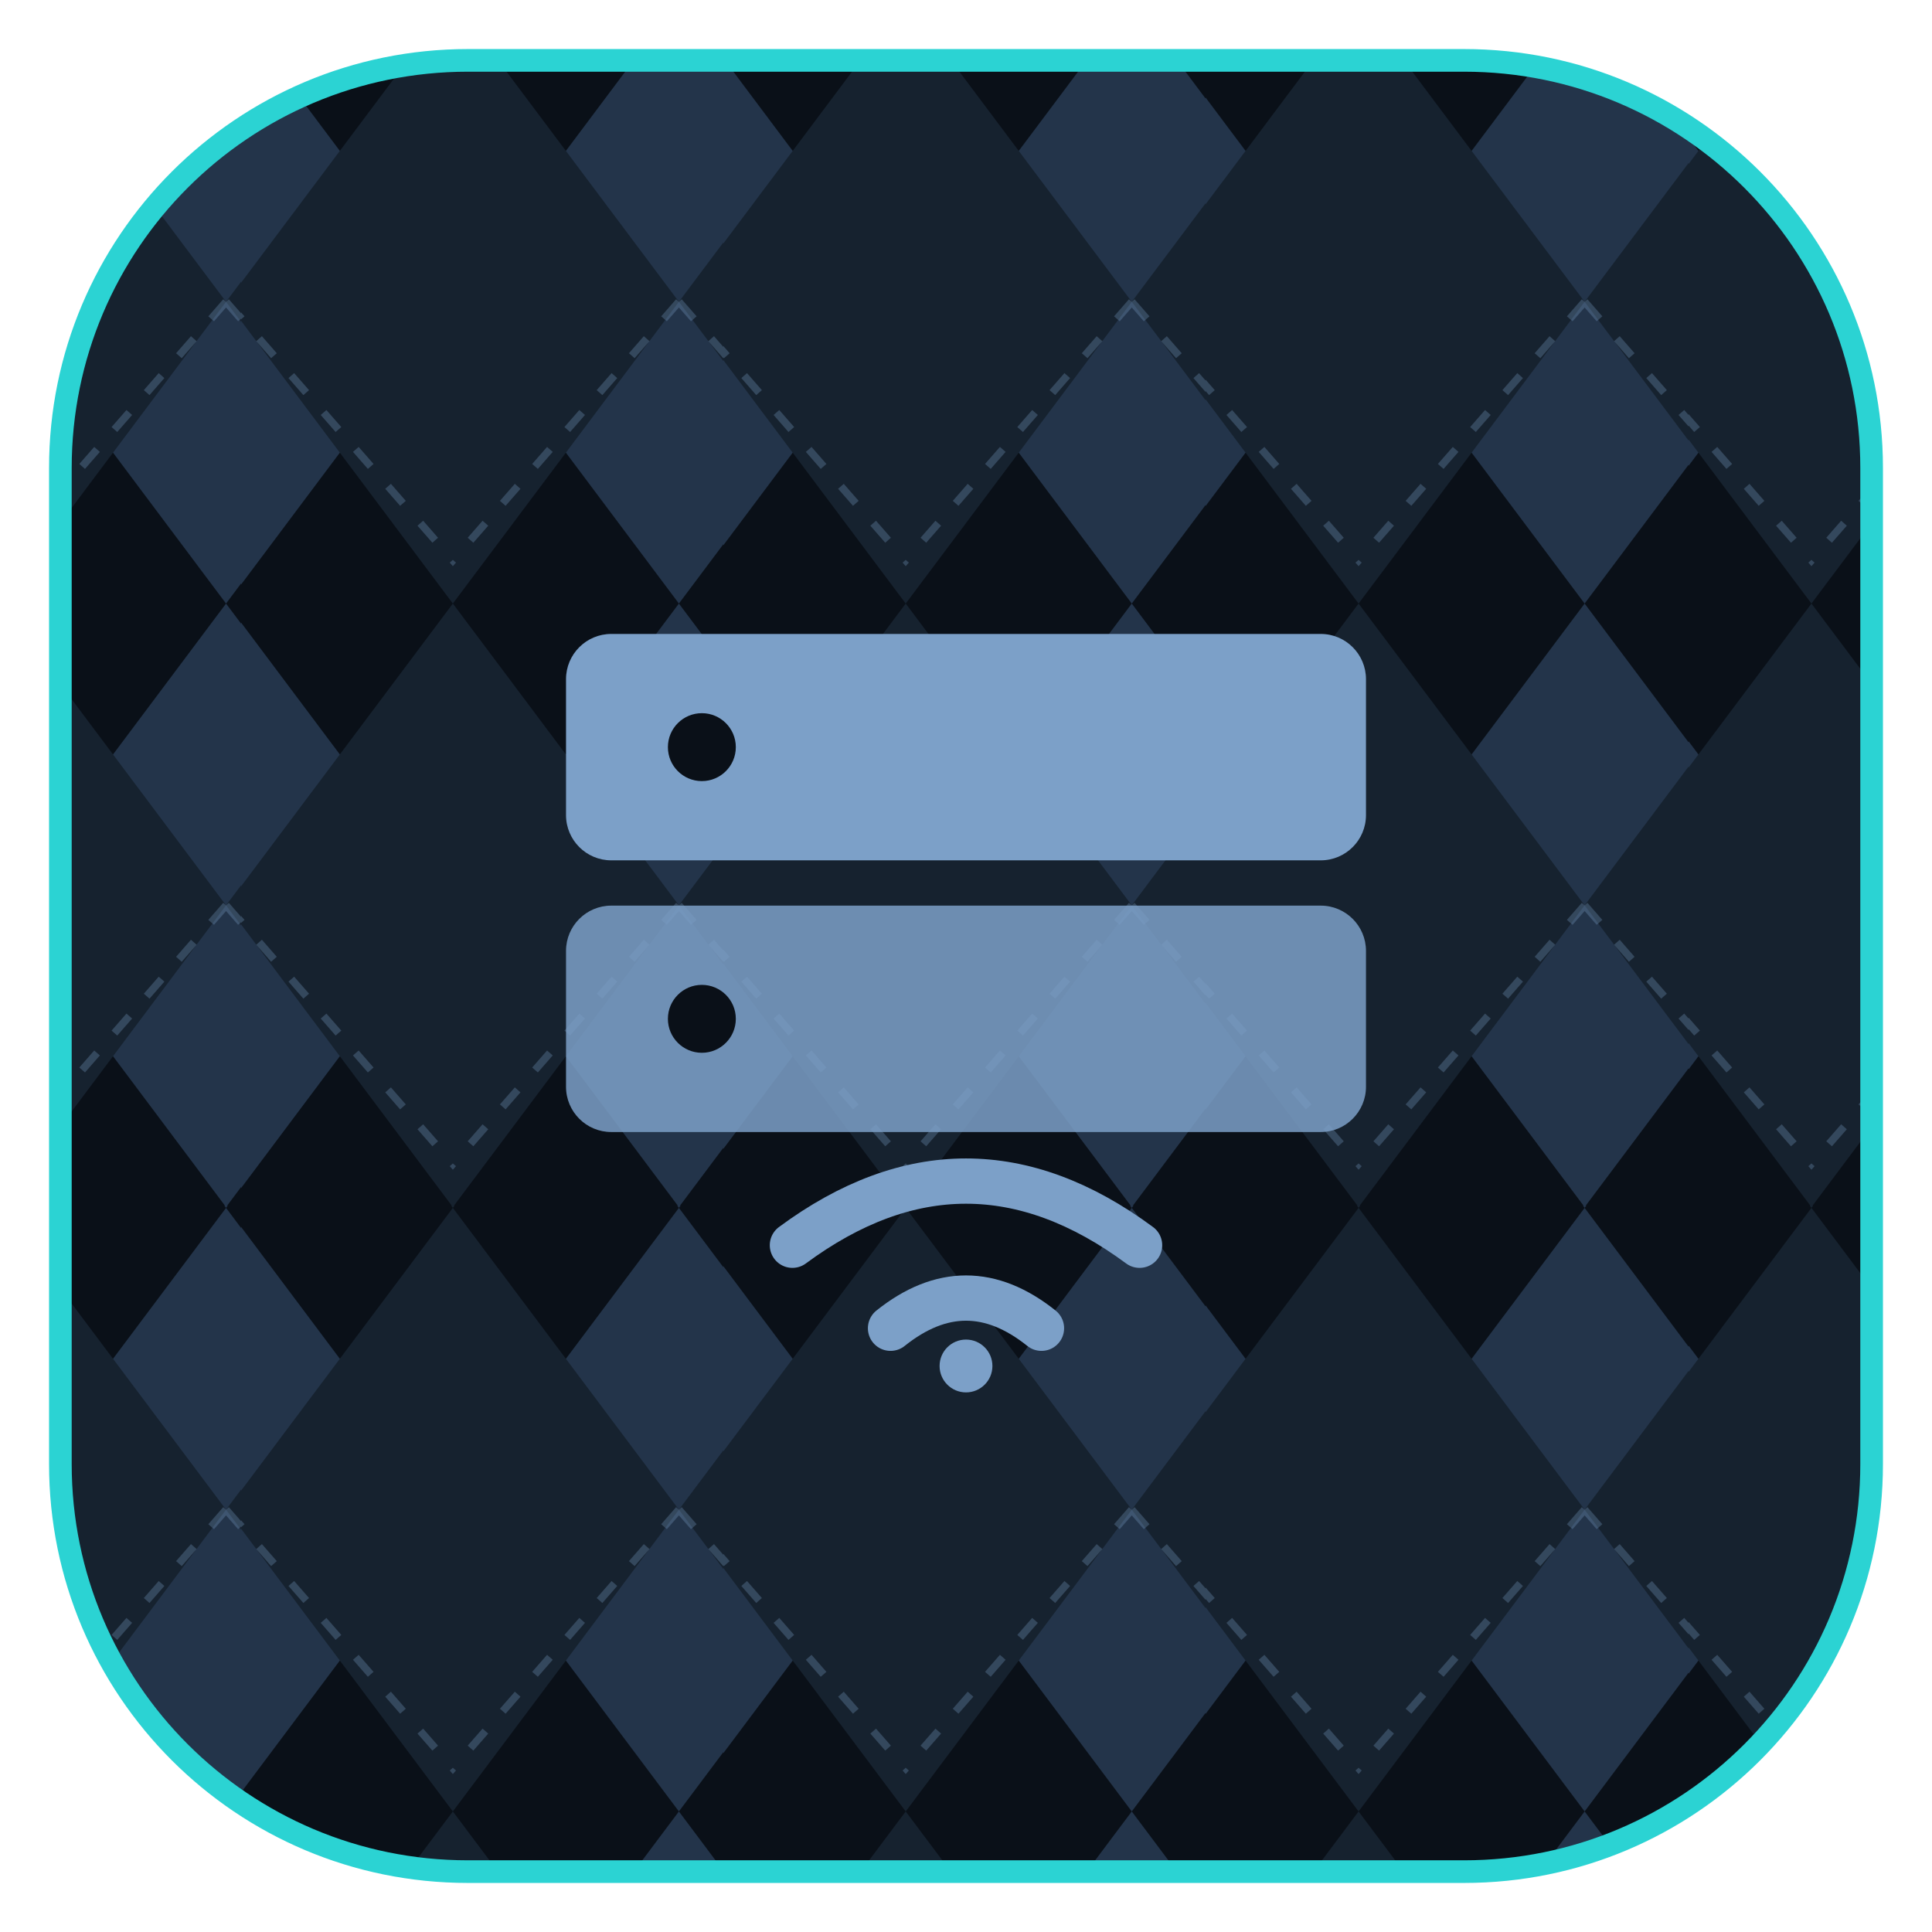
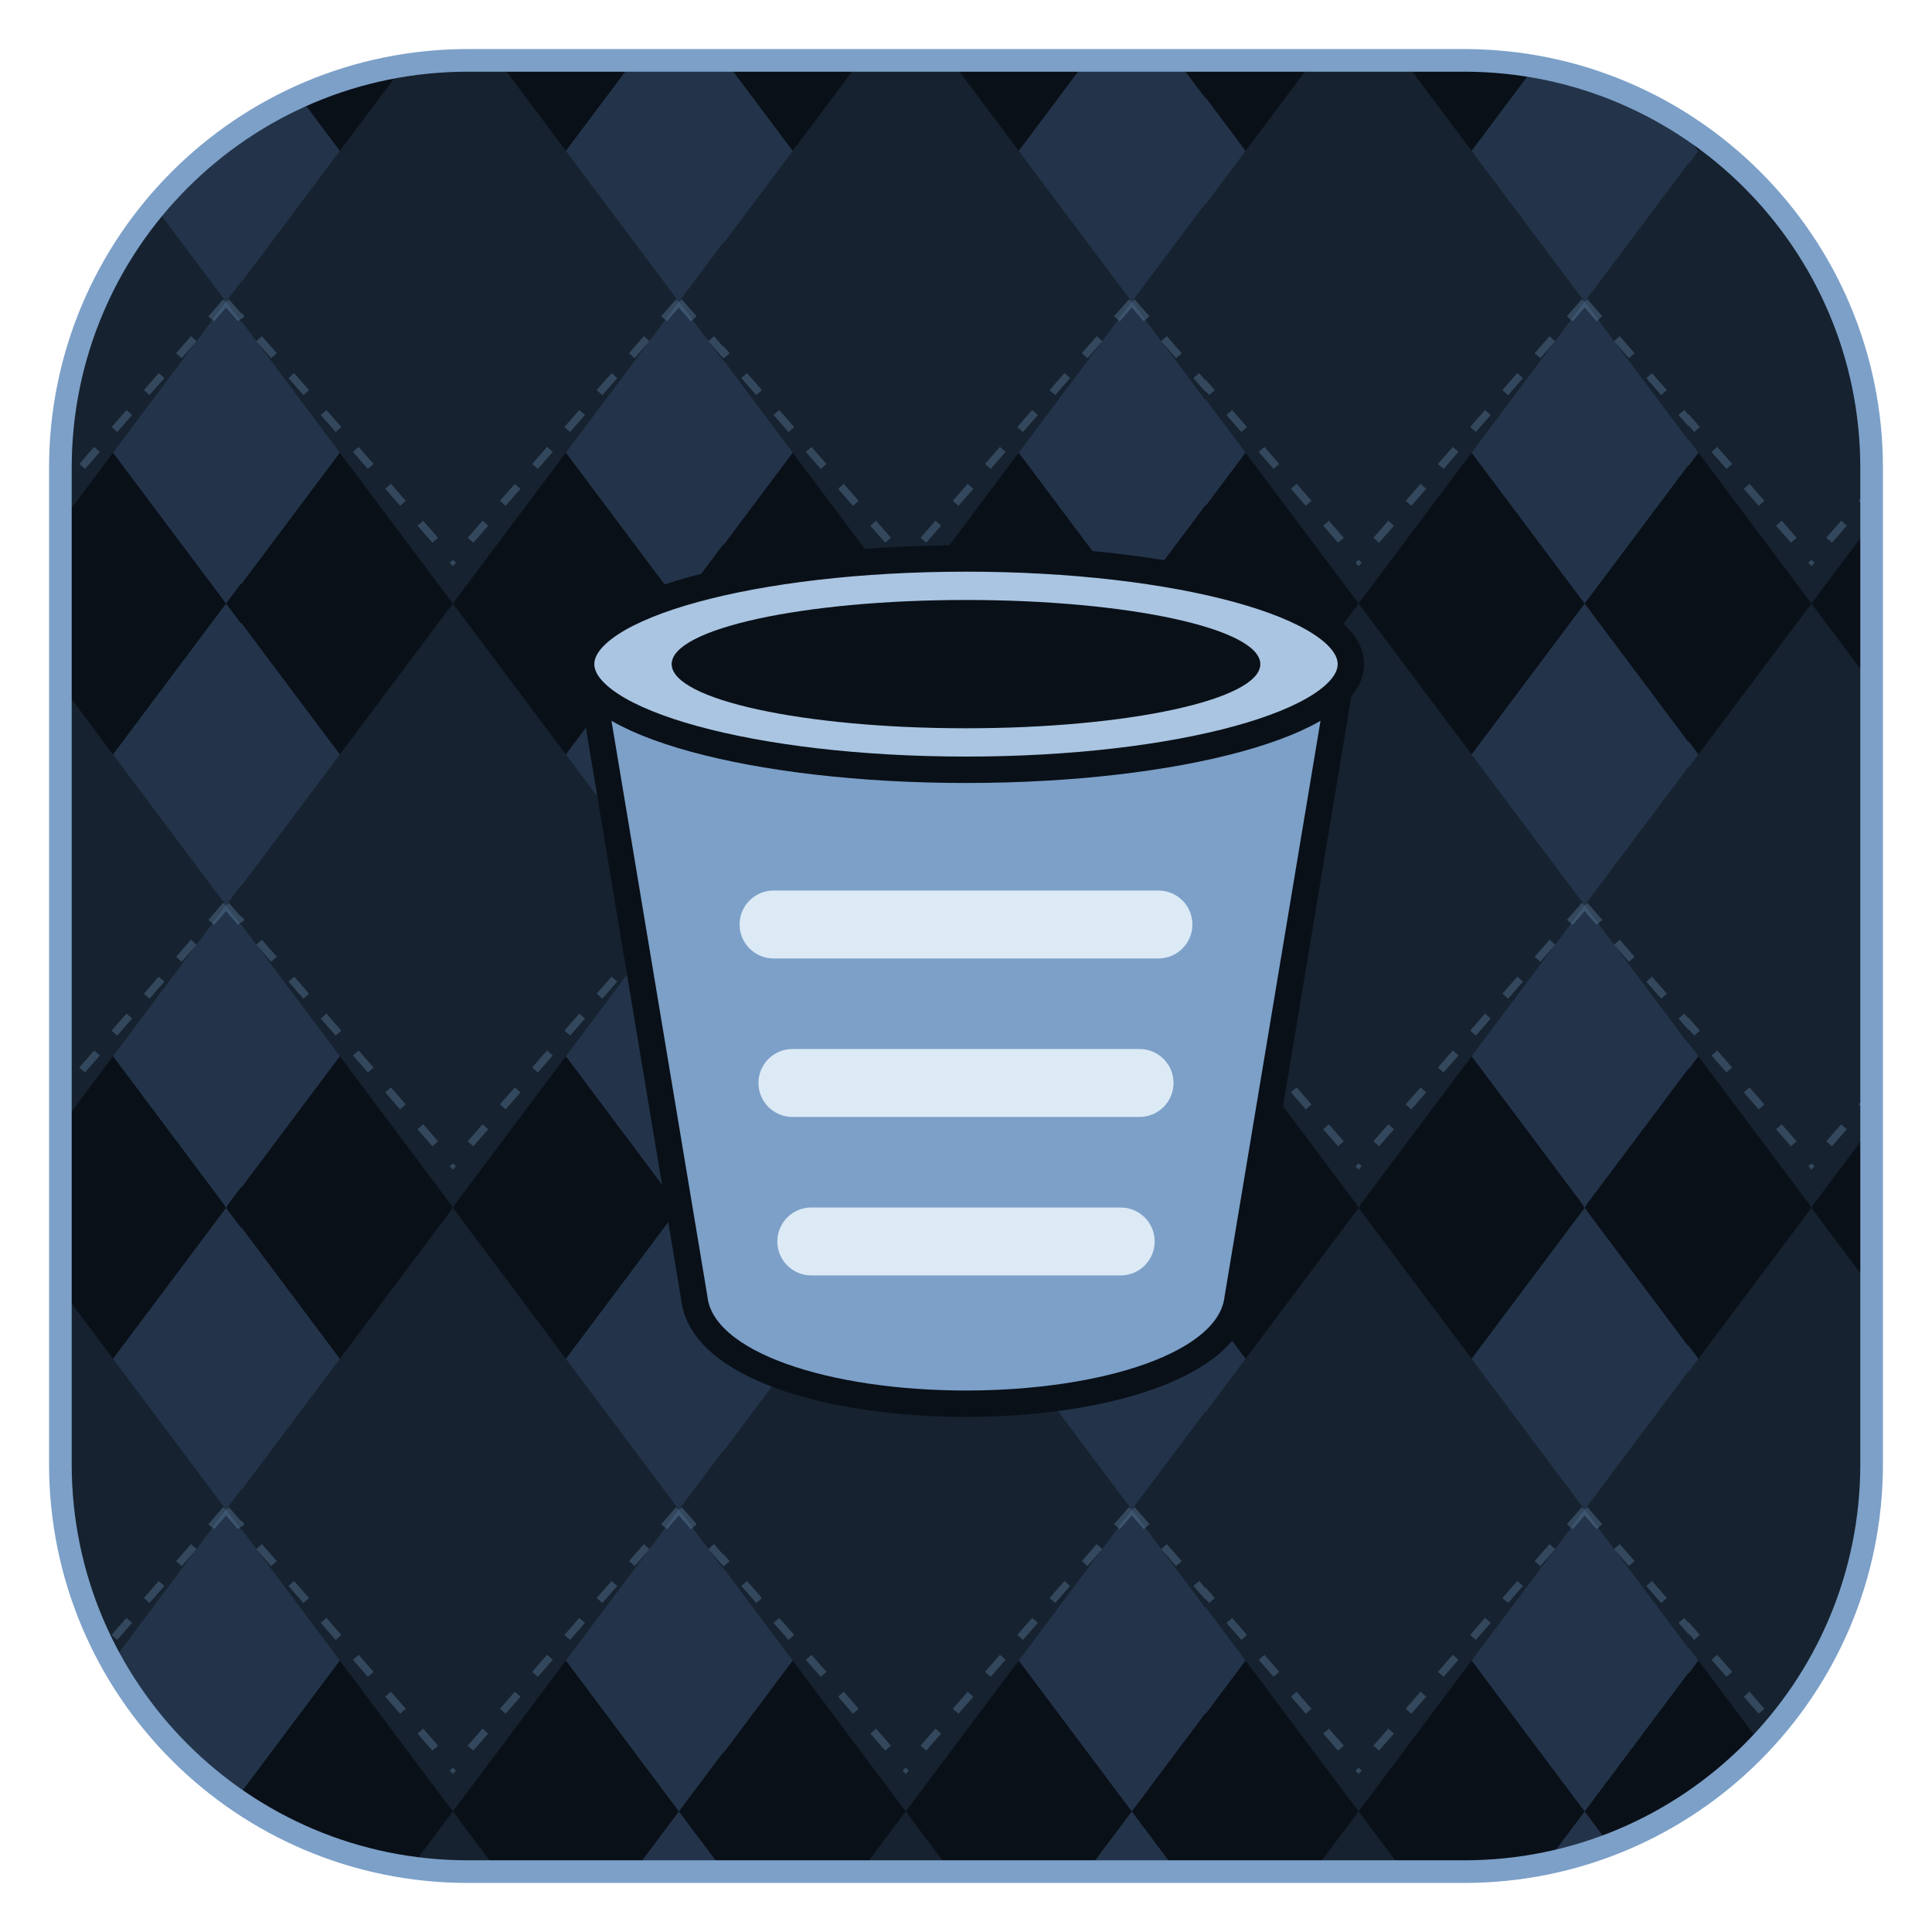
<svg xmlns="http://www.w3.org/2000/svg" viewBox="0 0 512 512" width="512" height="512">
  <defs>
    <clipPath id="tile">
      <rect x="16" y="16" width="480" height="480" rx="108" />
    </clipPath>
    <pattern id="argyle" width="120" height="160" patternUnits="userSpaceOnUse">
      <rect width="120" height="160" fill="#0A1018" />
      <polygon points="60,0 120,80 60,160 0,80" fill="#23344A" />
      <polygon points="0,0 60,80 0,160" fill="#16222F" />
      <polygon points="120,0 60,80 120,160" fill="#16222F" />
      <g stroke="#7CA0C8" stroke-width="2" opacity="0.30" stroke-dasharray="6 7">
        <path d="M60 -80 L200 80 M60 -80 L-80 80 M60 80 L200 240 M60 80 L-80 240 M60 240 L200 400 M60 240 L-80 400" />
      </g>
    </pattern>
  </defs>
  <g clip-path="url(#tile)">
    <rect x="16" y="16" width="480" height="480" fill="url(#argyle)" />
  </g>
-   <rect x="16" y="16" width="480" height="480" rx="108" fill="none" stroke="#2BD3D3" stroke-width="6" />
-   <g fill="#7CA0C8">
-     <rect x="150" y="168" width="212" height="60" rx="12" />
-     <rect x="150" y="240" width="212" height="60" rx="12" opacity="0.85" />
-     <circle cx="186" cy="198" r="9" fill="#0A1018" />
-     <circle cx="186" cy="270" r="9" fill="#0A1018" />
-     <g fill="none" stroke="#7CA0C8" stroke-width="12" stroke-linecap="round">
-       <path d="M210 330 q46 -34 92 0" />
-       <path d="M236 352 q20 -16 40 0" />
-     </g>
-     <circle cx="256" cy="362" r="7" fill="#7CA0C8" />
+   <rect x="16" y="16" width="480" height="480" rx="108" fill="none" stroke="#7CA0C8" stroke-width="6" />
+   <g stroke="#0A1018" stroke-width="7" stroke-linejoin="round">
+     <path d="M156 176 L184 344 C186 362 220 372 256 372 C292 372 326 362 328 344              L356 176 Z" fill="#7CA0C8" />
+     <ellipse cx="256" cy="176" rx="102" ry="28" fill="#A9C5E1" />
+     <ellipse cx="256" cy="176" rx="78" ry="17" fill="#0A1018" stroke="none" />
+   </g>
+   <g fill="#DCEAF6">
+     <rect x="196" y="236" width="120" height="18" rx="9" />
+     <rect x="201" y="278" width="110" height="18" rx="9" />
+     <rect x="206" y="320" width="100" height="18" rx="9" />
  </g>
</svg>
